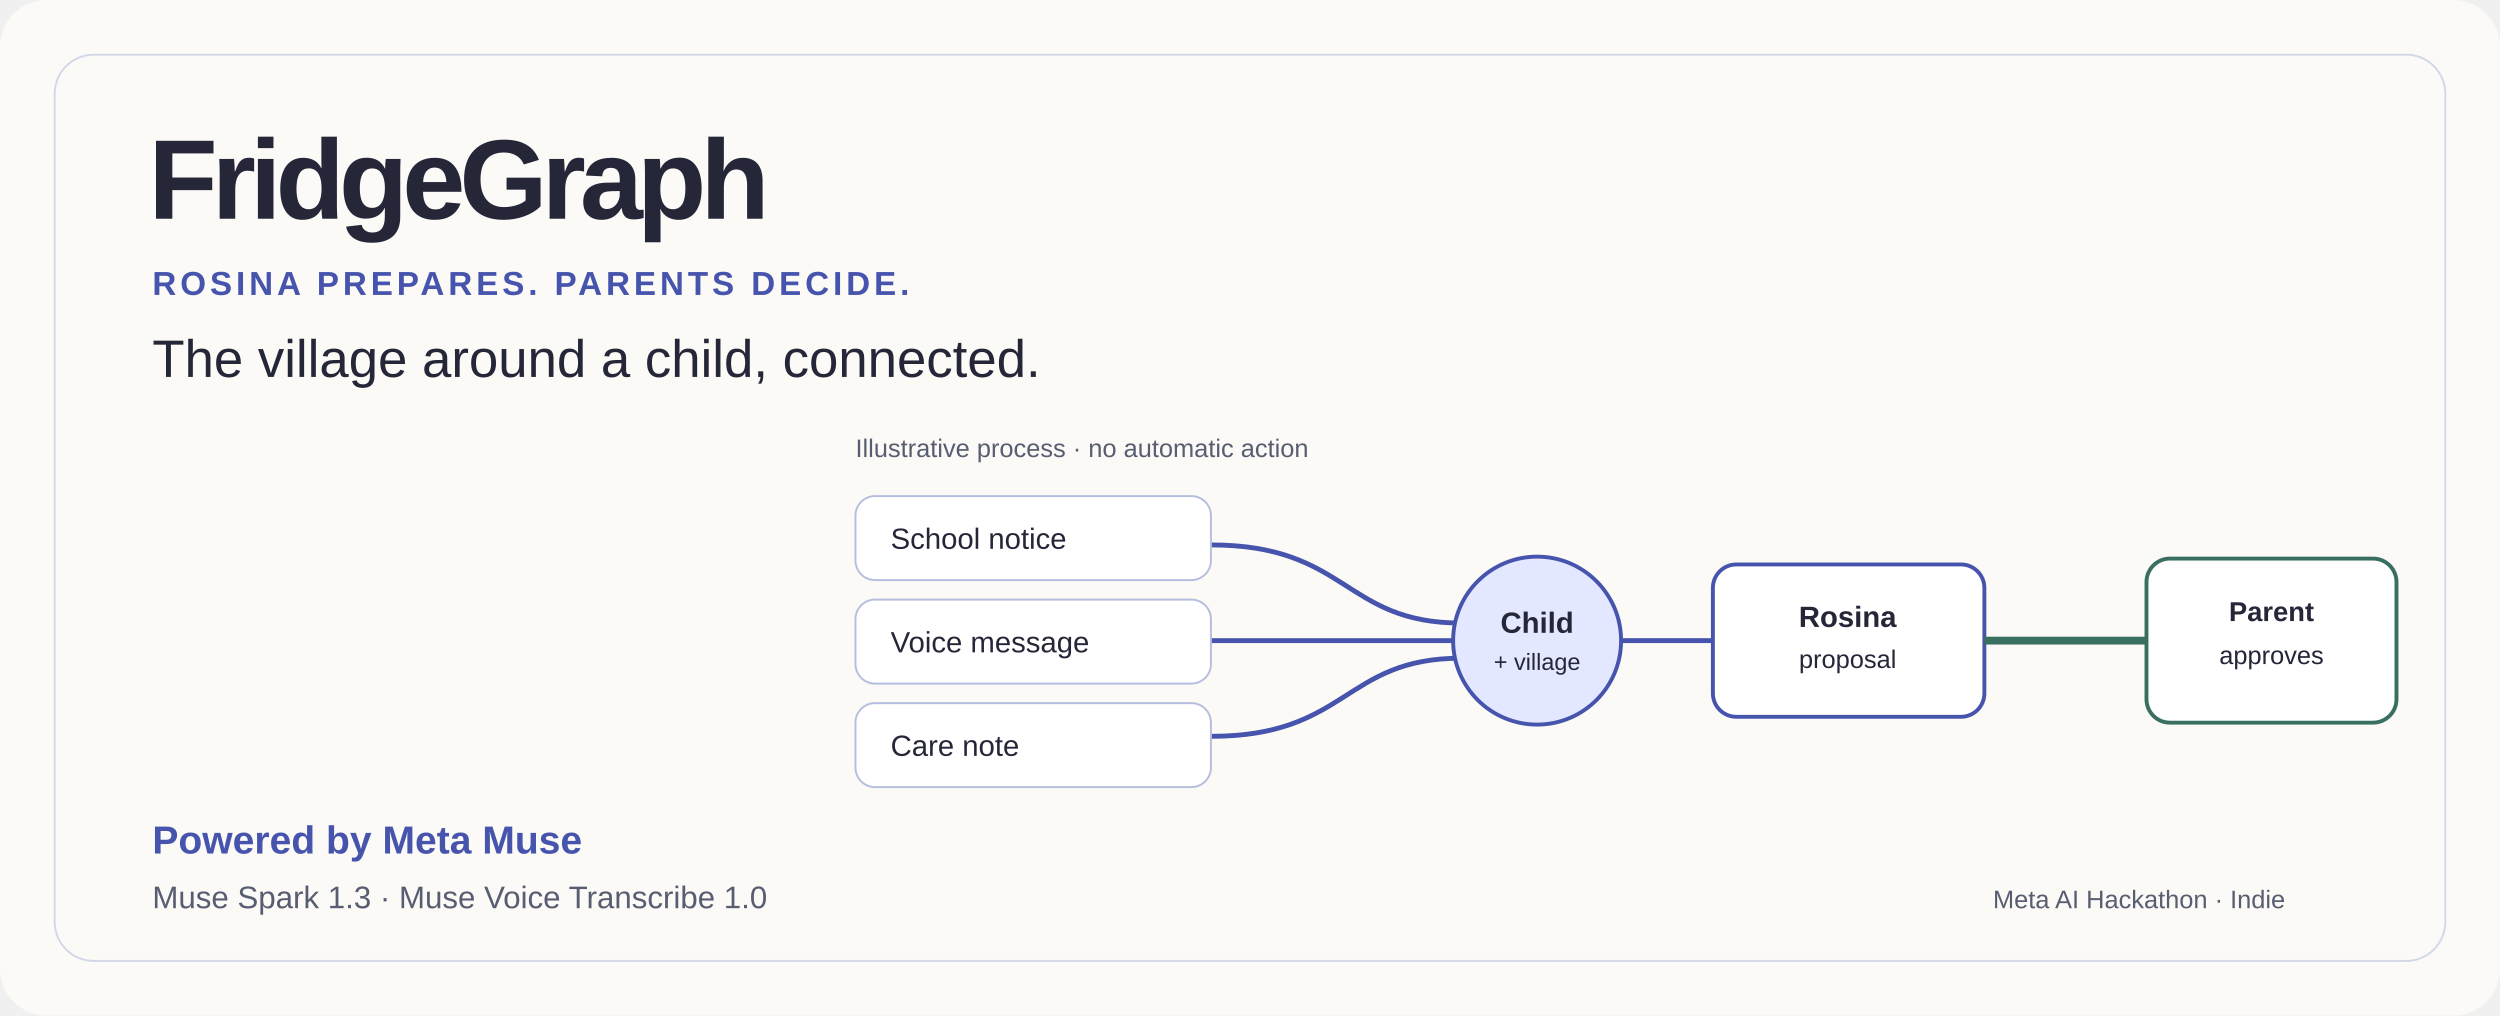
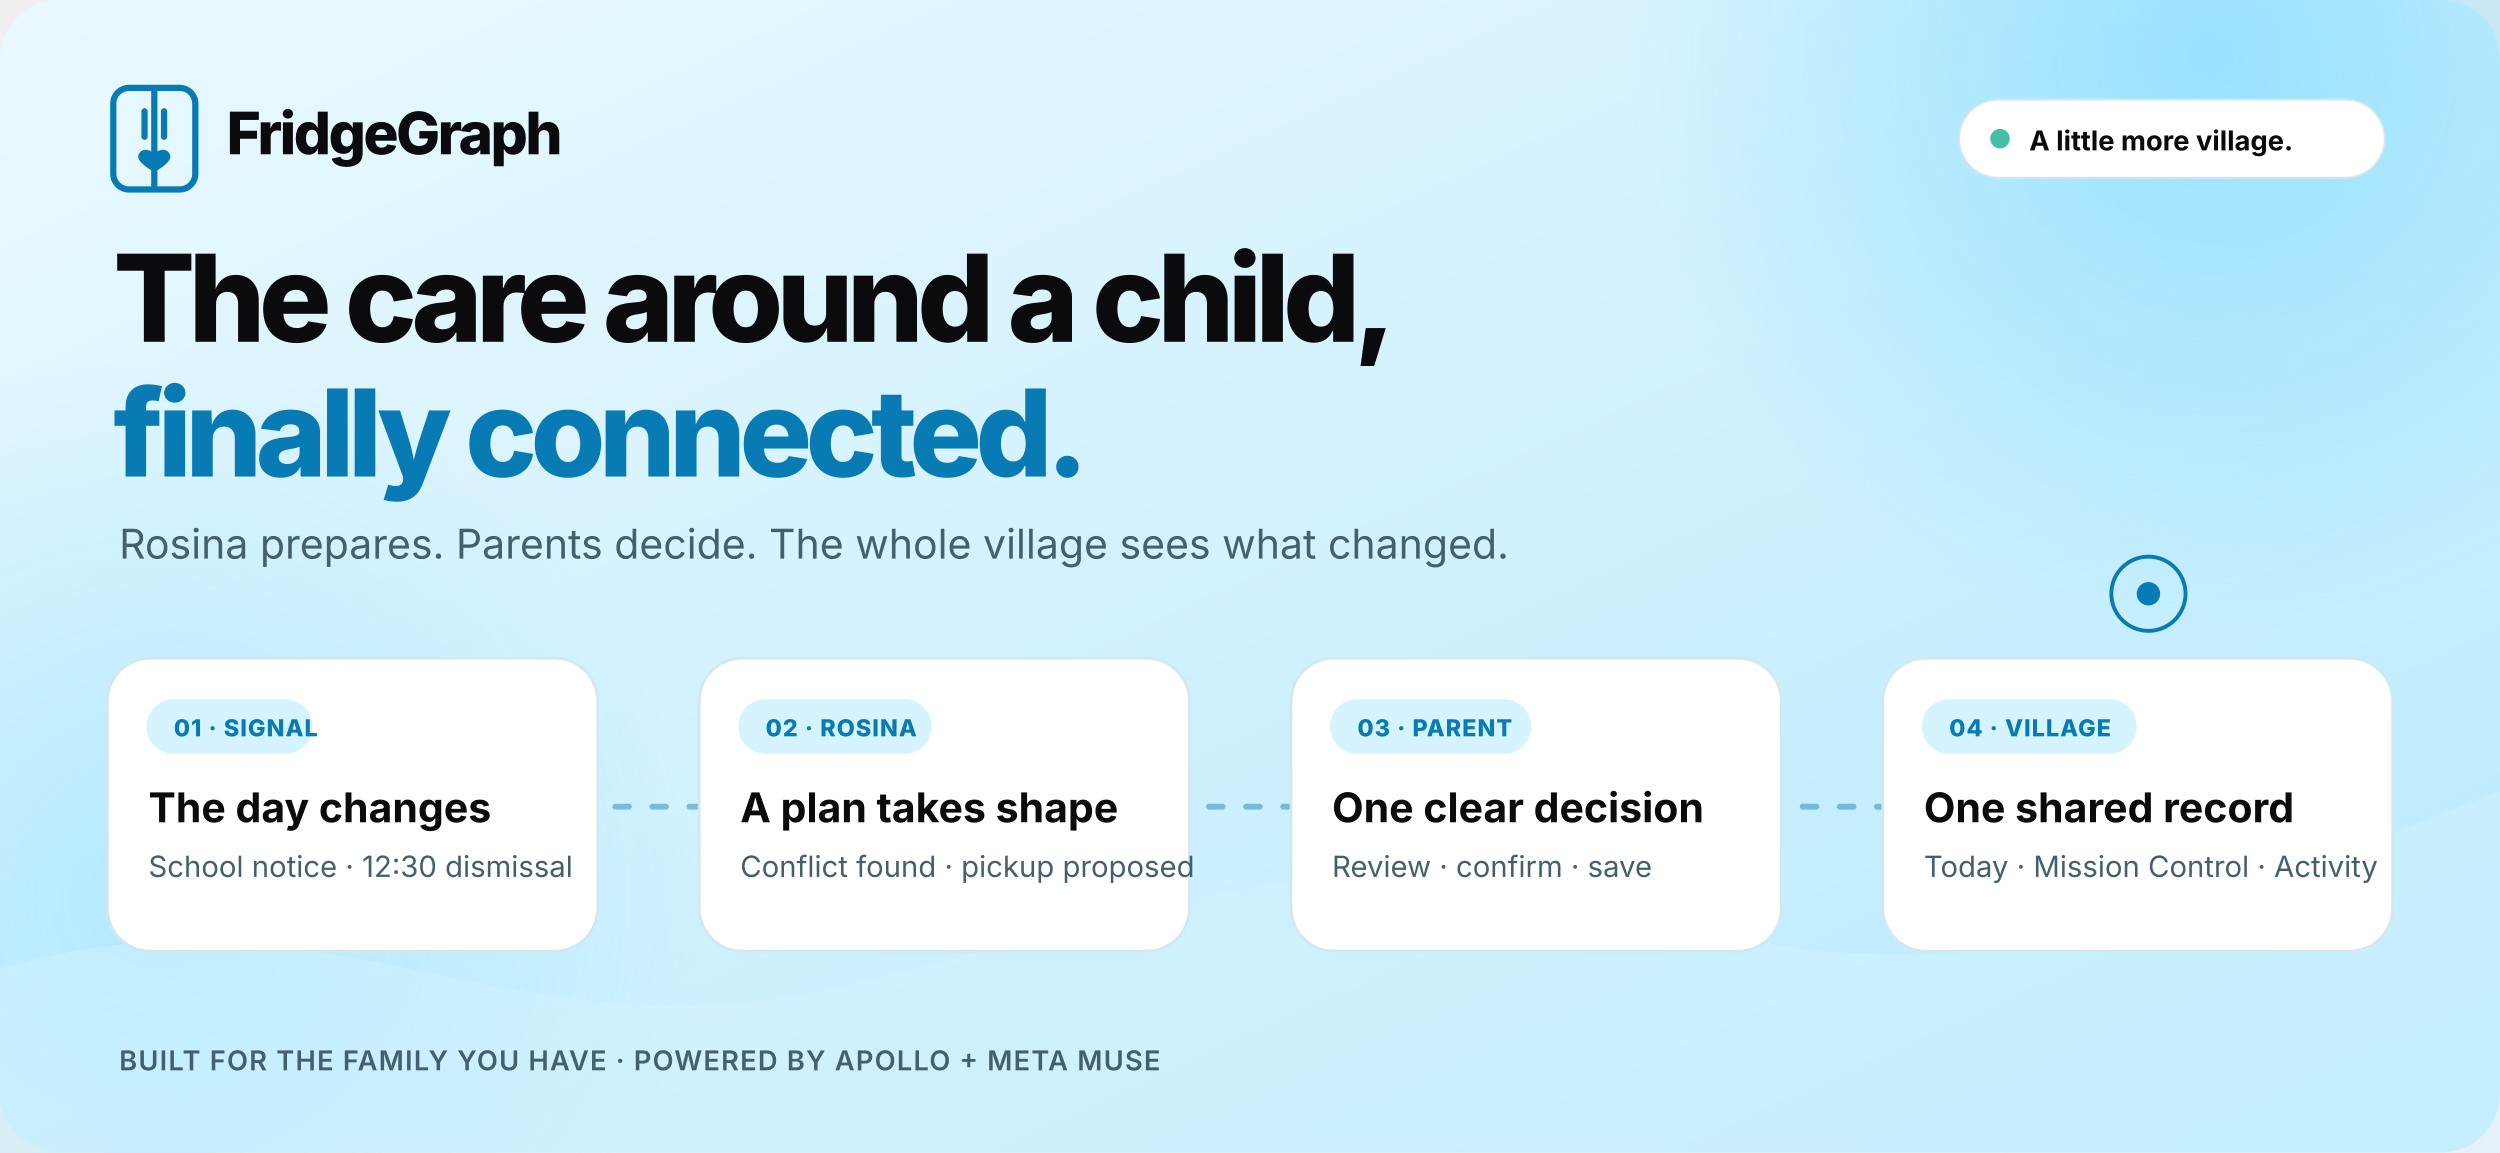
- <svg xmlns="http://www.w3.org/2000/svg" width="1280" height="520" viewBox="0 0 1280 520" role="img" aria-labelledby="title desc">
-   <style>
-     .gather,.proposal,.approve,.solid {opacity:1}
-     .disconnected,.dashed {opacity:0}
-     @media (prefers-reduced-motion: no-preference) {
-       .gather {animation: enter 14s ease-in-out 1 both}
-       .proposal {animation: propose 14s ease-in-out 1 both}
-       .approve {animation: authorize 14s ease-in-out 1 both}
-       .solid {animation: authorize 14s ease-in-out 1 both}
-       .disconnected {animation: leave 14s ease-in-out 1 both}
-       .dashed {animation: wait 14s ease-in-out 1 both}
-     }
-     @keyframes enter {0%,14% {opacity:0} 24%,100% {opacity:1}}
-     @keyframes propose {0%,29% {opacity:0} 39%,100% {opacity:1}}
-     @keyframes authorize {0%,51% {opacity:0} 62%,100% {opacity:1}}
-     @keyframes leave {0%,14% {opacity:1} 24%,100% {opacity:0}}
-     @keyframes wait {0%,29% {opacity:0} 39%,51% {opacity:1} 62%,100% {opacity:0}}
-     </style>
-   <rect width="1280" height="520" rx="24" fill="#FBFAF6" />
-   <rect x="28" y="28" width="1224" height="464" rx="20" fill="none" stroke="#B6BEDF" opacity=".58" />
-   <text x="76" y="112" fill="#252638" font-family="Arial,Helvetica,sans-serif" font-size="58" font-weight="700" letter-spacing="-3">FridgeGraph</text>
-   <text x="78" y="151" fill="#4654AD" font-family="Arial,Helvetica,sans-serif" font-size="17" font-weight="700" letter-spacing="2">ROSINA PREPARES. PARENTS DECIDE.</text>
-   <text x="78" y="193" fill="#252638" font-family="Arial,Helvetica,sans-serif" font-size="27">The village around a child, connected.</text>
-   <text x="78" y="437" fill="#4654AD" font-family="Arial,Helvetica,sans-serif" font-size="20" font-weight="700">Powered by Meta Muse</text>
-   <text x="78" y="465" fill="#585D72" font-family="Arial,Helvetica,sans-serif" font-size="16">Muse Spark 1.3 · Muse Voice Transcribe 1.0</text>
-   <text x="1170" y="465" text-anchor="end" fill="#585D72" font-family="Arial,Helvetica,sans-serif" font-size="13">Meta AI Hackathon · Indie</text>
-   <g font-family="Arial,Helvetica,sans-serif" font-size="15" fill="#252638">
-     <g class="disconnected">
-       <path d="M620 279h100M620 328h100M620 377h100" stroke="#B6BEDF" stroke-width="2" stroke-dasharray="4 7" />
-     </g>
-     <g class="gather">
-       <path d="M620 279C690 279 688 319 748 319M620 328h128M620 377C690 377 688 337 748 337" fill="none" stroke="#4654AD" stroke-width="2.5" />
-     </g>
-     <g>
-       <rect x="438" y="254" width="182" height="43" rx="10" fill="#FFFFFF" stroke="#B6BEDF" />
-       <text x="456" y="281">School notice</text>
-       <rect x="438" y="307" width="182" height="43" rx="10" fill="#FFFFFF" stroke="#B6BEDF" />
-       <text x="456" y="334">Voice message</text>
-       <rect x="438" y="360" width="182" height="43" rx="10" fill="#FFFFFF" stroke="#B6BEDF" />
-       <text x="456" y="387">Care note</text>
-     </g>
-     <circle cx="787" cy="328" r="43" fill="#E3E7FF" stroke="#4654AD" stroke-width="2" />
-     <text x="787" y="324" text-anchor="middle" font-size="15" font-weight="700">Child</text>
-     <text x="787" y="343" text-anchor="middle" font-size="12">+ village</text>
-     <g class="proposal">
-       <path d="M830 328h47" stroke="#4654AD" stroke-width="2.5" />
-       <rect x="877" y="289" width="139" height="78" rx="12" fill="#FFFFFF" stroke="#4654AD" stroke-width="2" />
-       <text x="946" y="321" text-anchor="middle" font-weight="700">Rosina</text>
-       <text x="946" y="342" text-anchor="middle" font-size="13">proposal</text>
-     </g>
-     <g class="dashed">
-       <path d="M1016 328h83" stroke="#E88775" stroke-width="3" stroke-dasharray="7 7" />
-     </g>
-     <g class="solid">
-       <path d="M1016 328h83" stroke="#396F60" stroke-width="4" />
-     </g>
-     <g class="approve">
-       <rect x="1099" y="286" width="128" height="84" rx="12" fill="#FFFFFF" stroke="#396F60" stroke-width="2" />
-       <text x="1163" y="318" text-anchor="middle" font-size="14" font-weight="700">Parent</text>
-       <text x="1163" y="340" text-anchor="middle" font-size="13">approves</text>
-     </g>
+ <svg xmlns="http://www.w3.org/2000/svg" viewBox="0 0 1280 590" role="img" aria-labelledby="title desc">
+   <defs>
+     <linearGradient id="sky" x1="0" y1="0" x2="1" y2="1">
+       <stop stop-color="#eaf9ff" />
+       <stop offset="1" stop-color="#b8eaff" />
+     </linearGradient>
+     <radialGradient id="glow">
+       <stop stop-color="#66d3ff" stop-opacity=".55" />
+       <stop offset="1" stop-color="#66d3ff" stop-opacity="0" />
+     </radialGradient>
+     <style>
+     svg { font-family: Inter, Geist, -apple-system, BlinkMacSystemFont, 'Segoe UI', sans-serif; }
+     .card { fill:#ffffff; stroke:#d2e8ef; stroke-width:1.4; }
+     .ink { fill:#0b0b0d; } .muted { fill:#44606e; } .blue { fill:#087bb4; }
+     .beam { fill:none; stroke:#087bb4; stroke-width:3; stroke-linecap:round; stroke-dasharray:7 12; opacity:.45; }
+     .beamflow { animation: flow 9s linear infinite; }
+     .lift1 { animation: lift 9s ease-in-out infinite; }
+     .lift2 { animation: lift 9s ease-in-out -2.25s infinite; }
+     .lift3 { animation: lift 9s ease-in-out -4.5s infinite; }
+     .lift4 { animation: lift 9s ease-in-out -6.75s infinite; }
+     .pulse { transform-origin:1100px 304px; animation: pulse 3.6s ease-out infinite; }
+     .spark { animation: blink 3.6s ease-in-out infinite; }
+     @keyframes flow { to { stroke-dashoffset:-76; } }
+     @keyframes lift { 0%,17%,100% { transform:translateY(0); } 6% { transform:translateY(-9px); } }
+     @keyframes pulse { 0% { transform:scale(.77); opacity:.75; } 75%,100% { transform:scale(1.36); opacity:0; } }
+     @keyframes blink { 0%,60%,100% { opacity:.48; } 77% { opacity:1; } }
+     @media (prefers-reduced-motion: reduce) { .beamflow,.lift1,.lift2,.lift3,.lift4,.pulse,.spark { animation:none; } }
+   </style>
+   </defs>
+   <rect width="1280" height="590" rx="30" fill="url(#sky)" />
+   <circle cx="1132" cy="28" r="300" fill="url(#glow)" />
+   <circle cx="81" cy="460" r="278" fill="url(#glow)" opacity=".55" />
+   <path d="M0 496C168 447 261 545 431 505s268-86 423-35 292-13 426-65v185H0Z" fill="#d6f4ff" opacity=".43" />
+   <g transform="translate(58 45)">
+     <rect width="42" height="52" x="0" y="0" rx="8" fill="none" stroke="#087bb4" stroke-width="3.2" />
+     <path d="M21 2v48M16 12v13M26 12v13" fill="none" stroke="#087bb4" stroke-width="3.2" stroke-linecap="round" />
+     <path d="M13 34c2-4 7-2 8 0 1-2 6-4 8 0 2 4-8 9-8 9s-10-5-8-9Z" fill="#087bb4" />
+     <text x="58" y="34" class="ink" font-size="30" font-weight="800" letter-spacing="-1.3">FridgeGraph</text>
  </g>
-   <text x="438" y="234" fill="#585D72" font-family="Arial,Helvetica,sans-serif" font-size="13">Illustrative process · no automatic action</text>
+   <rect x="1003" y="51" width="218" height="40" rx="20" fill="#ffffff" stroke="#d2e8ef" />
+   <circle cx="1024" cy="71" r="5" fill="#42bfa4" />
+   <text x="1039" y="77" class="ink" font-size="14" font-weight="650">A little more village.</text>
+   <text x="58" y="175" class="ink" font-size="62" font-weight="800" letter-spacing="-3.4">The care around a child,</text>
+   <text x="58" y="244" class="blue" font-size="62" font-weight="800" letter-spacing="-3.4">finally connected.</text>
+   <text x="61" y="286" class="muted" font-size="21">Rosina prepares. Parents decide. The whole village sees what changed.</text>
+   <path class="beam beamflow" d="M239 413H1050" />
+   <g class="lift1">
+     <rect class="card" x="55" y="337" width="251" height="150" rx="22" />
+     <rect x="75" y="358" width="85" height="28" rx="14" fill="#d6f4ff" />
+     <text x="89" y="377" class="blue" font-size="12" font-weight="800" letter-spacing=".5">01 · SIGNAL</text>
+     <text x="76" y="421" class="ink" font-size="21" font-weight="750">The day changes</text>
+     <text x="76" y="449" class="muted" font-size="15">School notice · 12:30 dismissal</text>
+   </g>
+   <g class="lift2">
+     <rect class="card" x="358" y="337" width="251" height="150" rx="22" />
+     <rect x="378" y="358" width="99" height="28" rx="14" fill="#d6f4ff" />
+     <text x="392" y="377" class="blue" font-size="12" font-weight="800" letter-spacing=".5">02 · ROSINA</text>
+     <text x="379" y="421" class="ink" font-size="21" font-weight="750">A plan takes shape</text>
+     <text x="379" y="449" class="muted" font-size="15">Conflict found · pickup proposed</text>
+   </g>
+   <g class="lift3">
+     <rect class="card" x="661" y="337" width="251" height="150" rx="22" />
+     <rect x="681" y="358" width="103" height="28" rx="14" fill="#d6f4ff" />
+     <text x="695" y="377" class="blue" font-size="12" font-weight="800" letter-spacing=".5">03 · PARENT</text>
+     <text x="682" y="421" class="ink" font-size="21" font-weight="750">One clear decision</text>
+     <text x="682" y="449" class="muted" font-size="15">Review · confirm · save</text>
+   </g>
+   <g class="lift4">
+     <rect class="card" x="964" y="337" width="261" height="150" rx="22" />
+     <rect x="984" y="358" width="110" height="28" rx="14" fill="#d6f4ff" />
+     <text x="998" y="377" class="blue" font-size="12" font-weight="800" letter-spacing=".5">04 · VILLAGE</text>
+     <text x="985" y="421" class="ink" font-size="21" font-weight="750">One shared record</text>
+     <text x="985" y="449" class="muted" font-size="15">Today · Mission Control · Activity</text>
+   </g>
+   <circle class="pulse" cx="1100" cy="304" r="19" fill="none" stroke="#087bb4" stroke-width="2" />
+   <g class="spark">
+     <circle cx="1100" cy="304" r="6" fill="#087bb4" />
+   </g>
+   <text x="61" y="548" class="muted" font-size="14" font-weight="600" letter-spacing=".6">BUILT FOR THE FAMILY YOU HAVE · POWERED BY APOLLO + META MUSE</text>
</svg>
